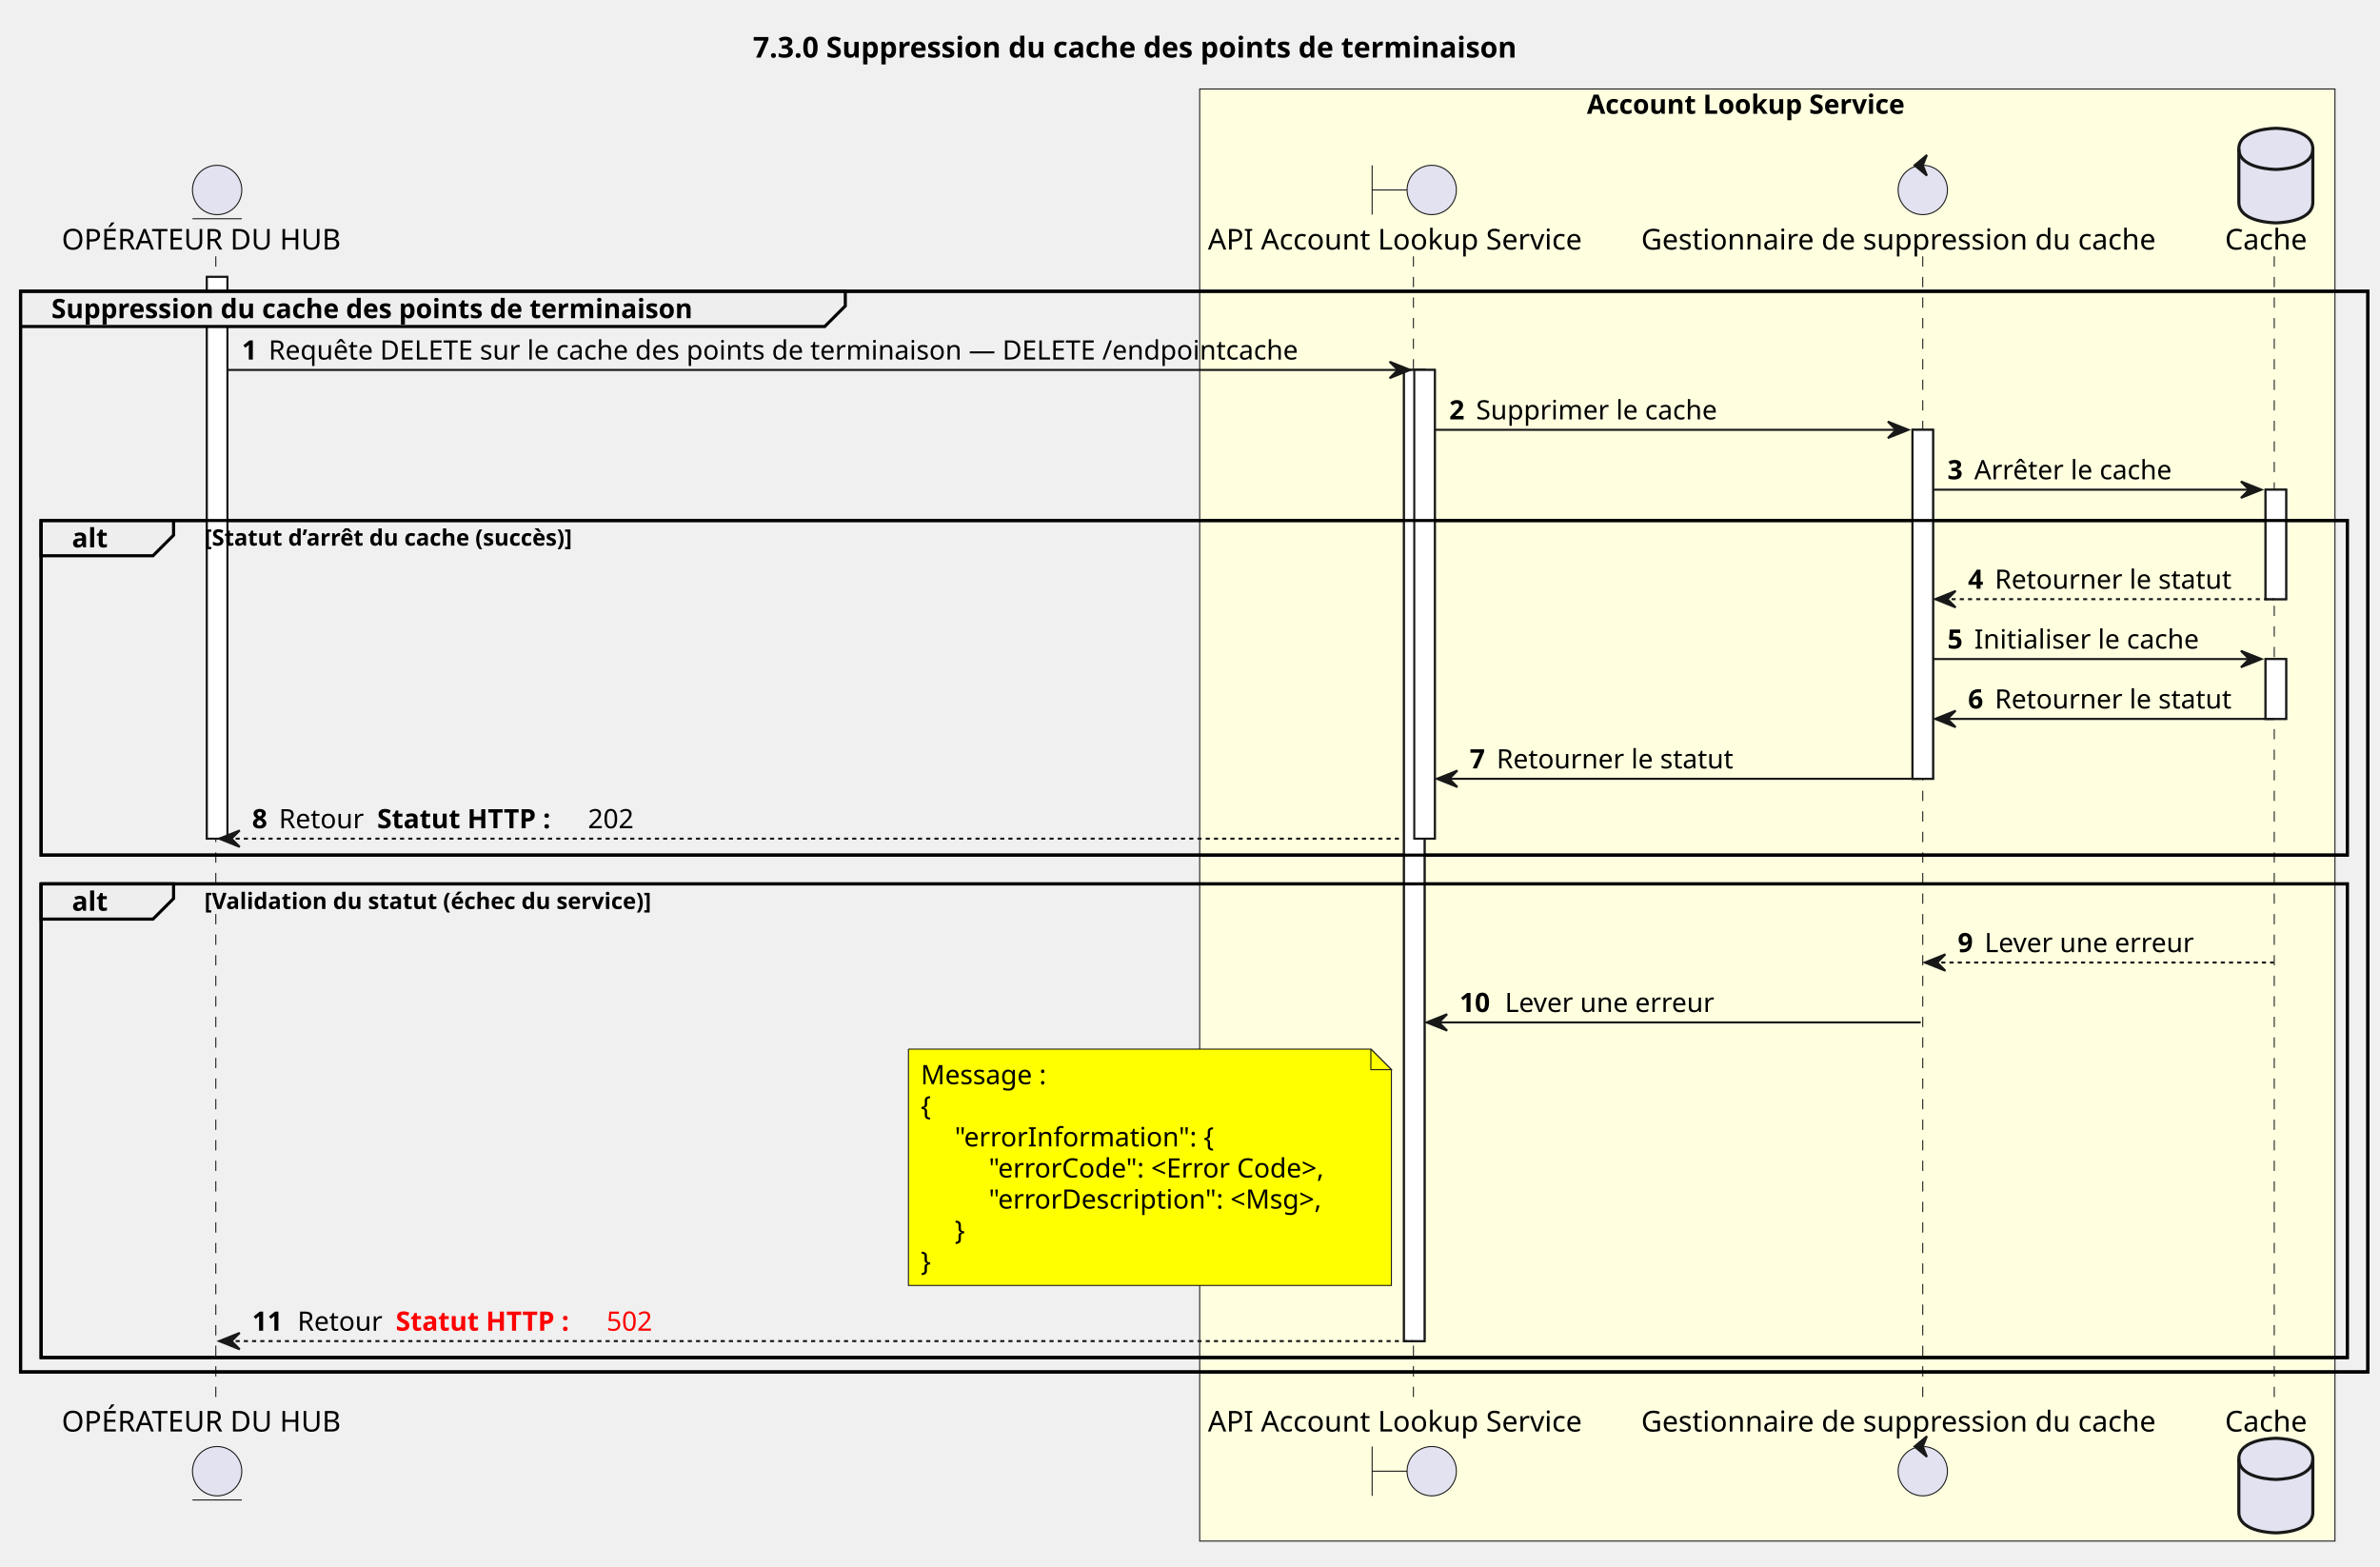
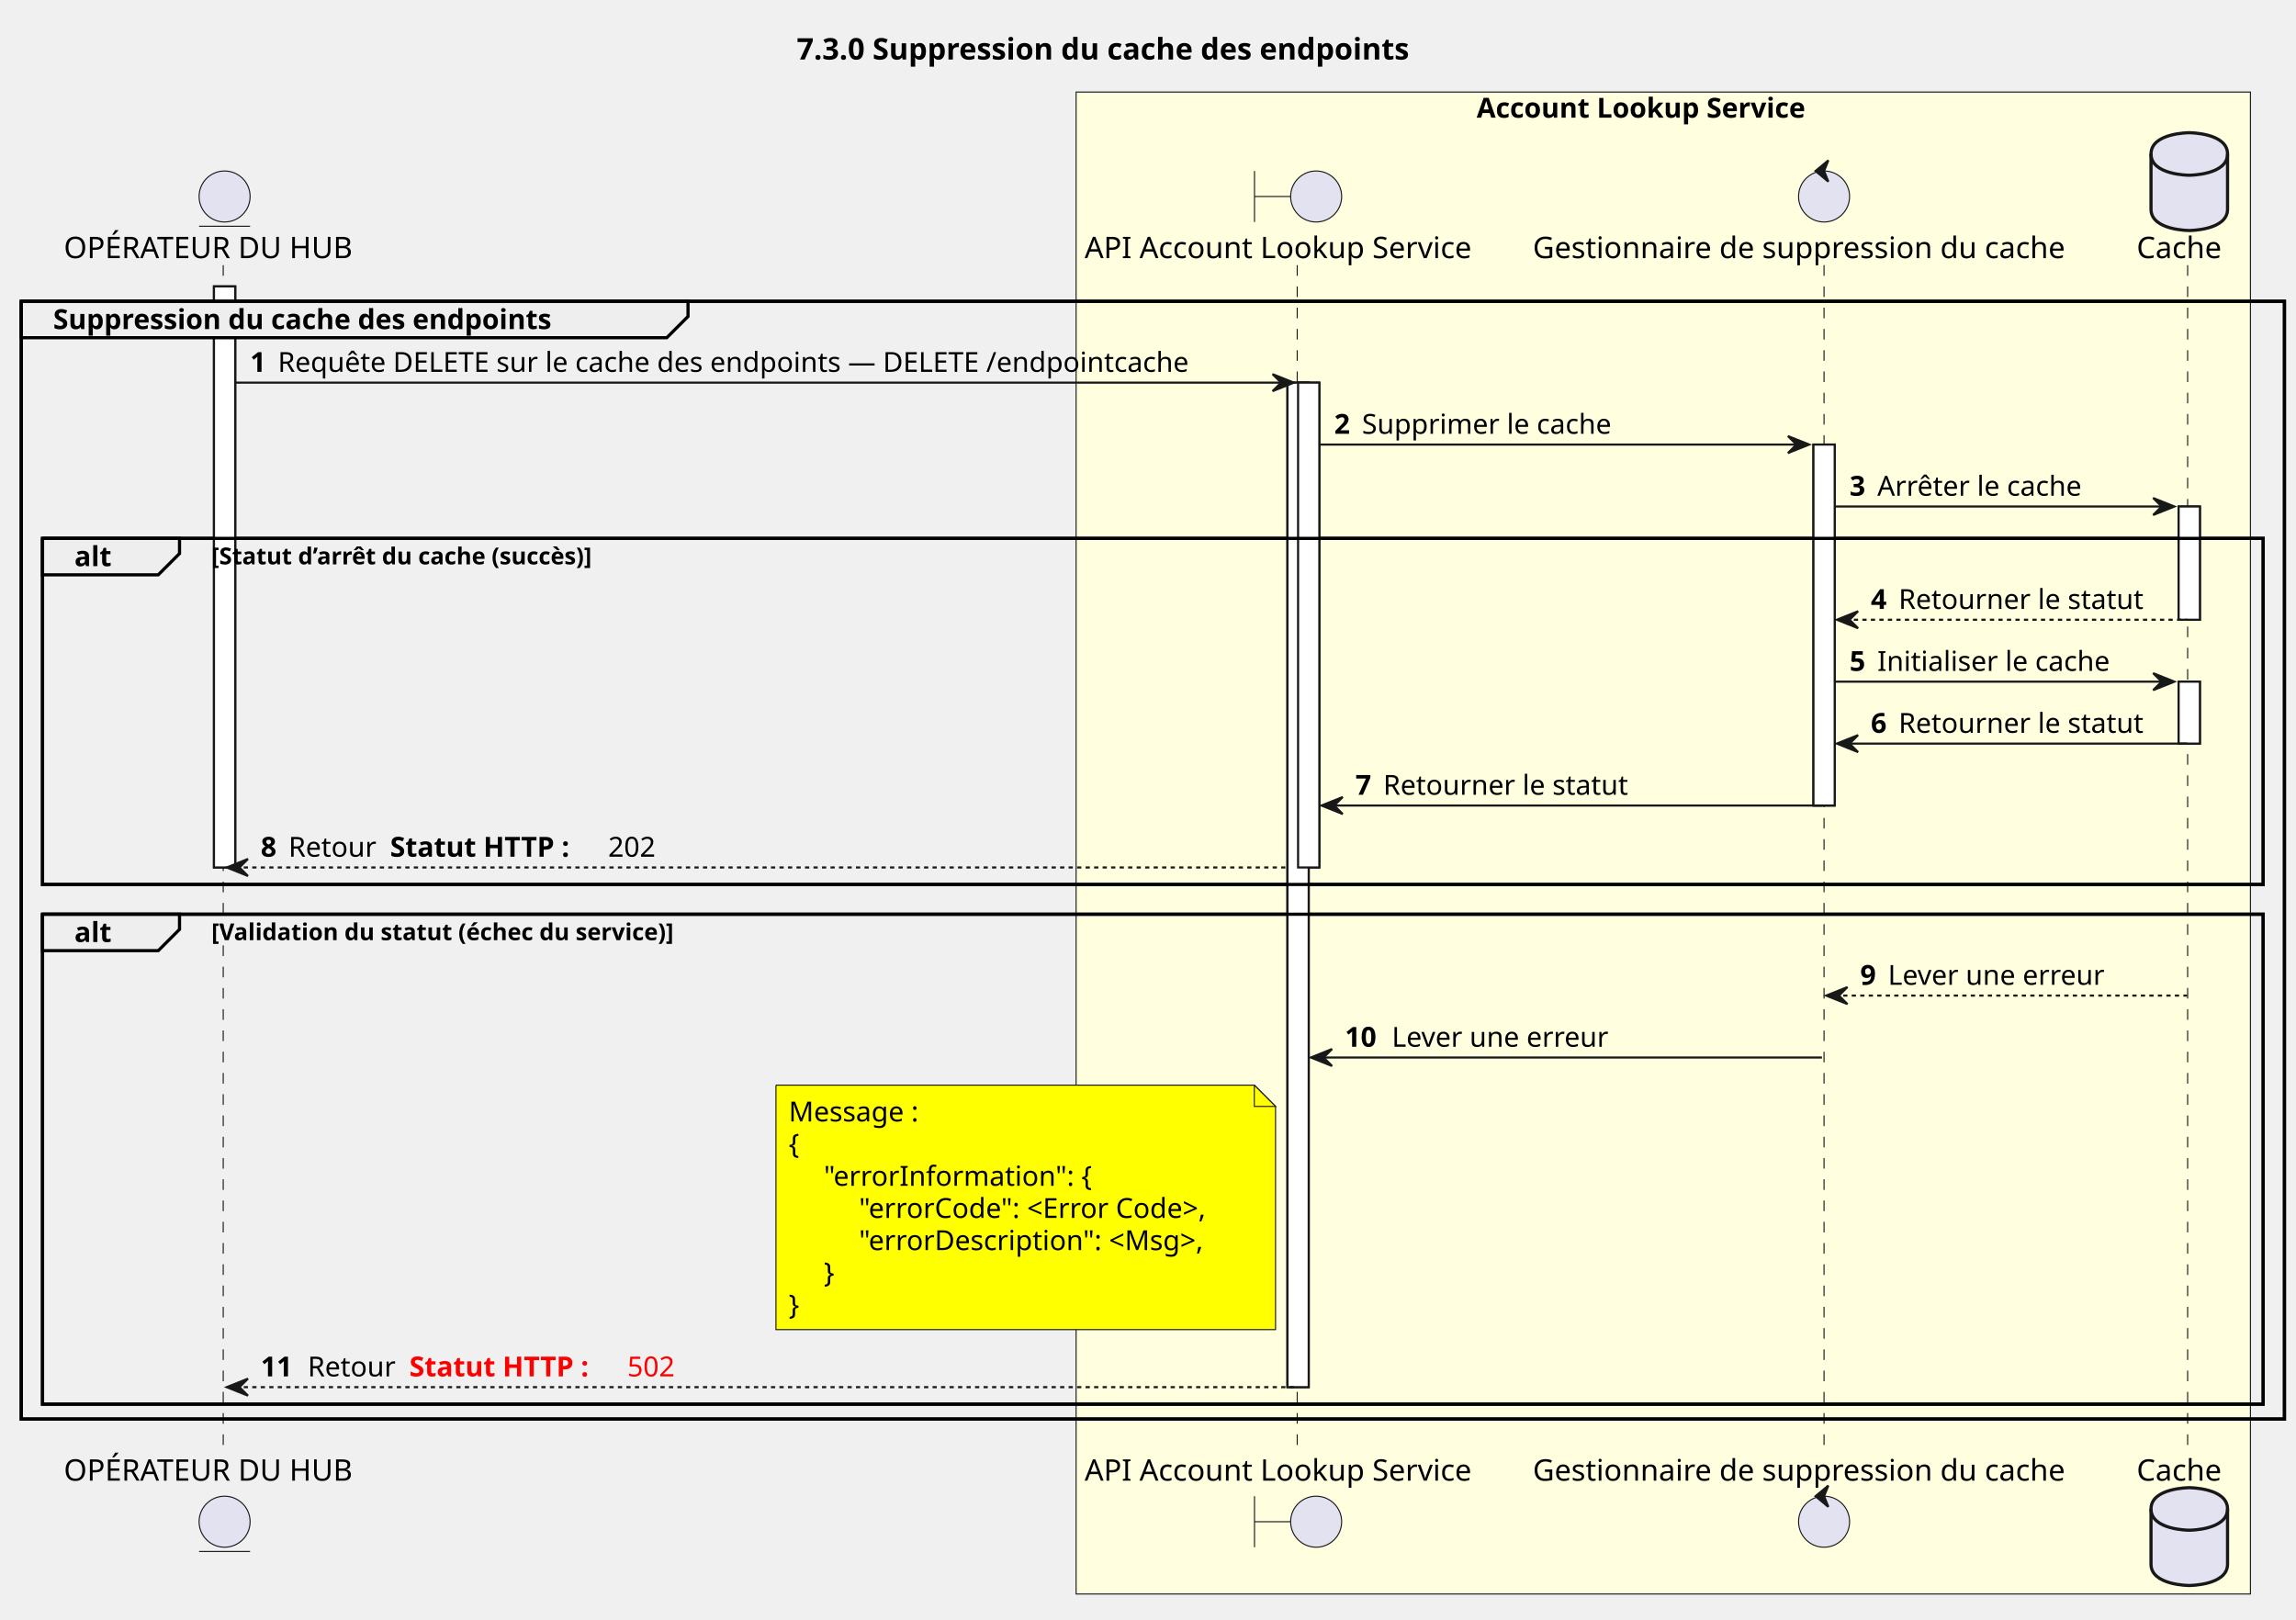
- <svg xmlns="http://www.w3.org/2000/svg" contentStyleType="text/css" height="762px" preserveAspectRatio="none" style="width:1158px;height:762px;background:#FFFFFF;" version="1.1" viewBox="0 0 1158 762" width="1158px" zoomAndPan="magnify">
+ <svg xmlns="http://www.w3.org/2000/svg" contentStyleType="text/css" height="762px" preserveAspectRatio="none" style="width:1080px;height:762px;background:#FFFFFF;" version="1.1" viewBox="0 0 1080 762" width="1080px" zoomAndPan="magnify">
  <defs />
  <g>
-     <text fill="#000000" font-family="sans-serif" font-size="14" font-weight="bold" lengthAdjust="spacing" textLength="428.422" x="366.335" y="27.995">7.3.0 Suppression du cache des points de terminaison</text>
-     <rect fill="#FFFFE0" height="706.516" style="stroke:#181818;stroke-width:0.5;" width="552.379" x="583.712" y="43.297" />
-     <text fill="#000000" font-family="sans-serif" font-size="13" font-weight="bold" lengthAdjust="spacing" textLength="175.576" x="772.114" y="55.364">Account Lookup Service</text>
+     <text fill="#000000" font-family="sans-serif" font-size="14" font-weight="bold" lengthAdjust="spacing" textLength="334.031" x="374.768" y="27.995">7.3.0 Suppression du cache des endpoints</text>
+     <rect fill="#FFFFE0" height="706.516" style="stroke:#181818;stroke-width:0.5;" width="552.379" x="506.188" y="43.297" />
+     <text fill="#000000" font-family="sans-serif" font-size="13" font-weight="bold" lengthAdjust="spacing" textLength="175.576" x="694.59" y="55.364">Account Lookup Service</text>
    <rect fill="#FFFFFF" height="273.328" style="stroke:#181818;stroke-width:1.0;" width="10" x="100.645" y="134.727" />
-     <rect fill="#FFFFFF" height="472.523" style="stroke:#181818;stroke-width:1.0;" width="10" x="683.118" y="179.992" />
-     <rect fill="#FFFFFF" height="228.062" style="stroke:#181818;stroke-width:1.0;" width="10" x="688.118" y="179.992" />
-     <rect fill="#FFFFFF" height="169.797" style="stroke:#181818;stroke-width:1.0;" width="10" x="930.538" y="209.125" />
-     <rect fill="#FFFFFF" height="53.266" style="stroke:#181818;stroke-width:1.0;" width="10" x="1102.322" y="238.258" />
-     <rect fill="#FFFFFF" height="29.133" style="stroke:#181818;stroke-width:1.0;" width="10" x="1102.322" y="320.656" />
-     <rect fill="none" height="525.789" style="stroke:#000000;stroke-width:1.5;" width="1142.091" x="10" y="141.727" />
-     <rect fill="none" height="162.797" style="stroke:#000000;stroke-width:1.5;" width="1122.091" x="20" y="253.258" />
-     <rect fill="none" height="230.461" style="stroke:#000000;stroke-width:1.5;" width="1122.091" x="20" y="430.055" />
+     <rect fill="#FFFFFF" height="472.523" style="stroke:#181818;stroke-width:1.0;" width="10" x="605.594" y="179.992" />
+     <rect fill="#FFFFFF" height="228.062" style="stroke:#181818;stroke-width:1.0;" width="10" x="610.594" y="179.992" />
+     <rect fill="#FFFFFF" height="169.797" style="stroke:#181818;stroke-width:1.0;" width="10" x="853.014" y="209.125" />
+     <rect fill="#FFFFFF" height="53.266" style="stroke:#181818;stroke-width:1.0;" width="10" x="1024.798" y="238.258" />
+     <rect fill="#FFFFFF" height="29.133" style="stroke:#181818;stroke-width:1.0;" width="10" x="1024.798" y="320.656" />
+     <rect fill="none" height="525.789" style="stroke:#000000;stroke-width:1.5;" width="1064.567" x="10" y="141.727" />
+     <rect fill="none" height="162.797" style="stroke:#000000;stroke-width:1.5;" width="1044.567" x="20" y="253.258" />
+     <rect fill="none" height="230.461" style="stroke:#000000;stroke-width:1.5;" width="1044.567" x="20" y="430.055" />
    <line style="stroke:#181818;stroke-width:0.5;stroke-dasharray:5.0,5.0;" x1="105" x2="105" y1="124.727" y2="684.516" />
-     <line style="stroke:#181818;stroke-width:0.5;stroke-dasharray:5.0,5.0;" x1="687.712" x2="687.712" y1="124.727" y2="684.516" />
-     <line style="stroke:#181818;stroke-width:0.5;stroke-dasharray:5.0,5.0;" x1="935.523" x2="935.523" y1="124.727" y2="684.516" />
-     <line style="stroke:#181818;stroke-width:0.5;stroke-dasharray:5.0,5.0;" x1="1106.553" x2="1106.553" y1="124.727" y2="684.516" />
+     <line style="stroke:#181818;stroke-width:0.5;stroke-dasharray:5.0,5.0;" x1="610.188" x2="610.188" y1="124.727" y2="684.516" />
+     <line style="stroke:#181818;stroke-width:0.5;stroke-dasharray:5.0,5.0;" x1="857.999" x2="857.999" y1="124.727" y2="684.516" />
+     <line style="stroke:#181818;stroke-width:0.5;stroke-dasharray:5.0,5.0;" x1="1029.029" x2="1029.029" y1="124.727" y2="684.516" />
    <text fill="#000000" font-family="sans-serif" font-size="14" lengthAdjust="spacing" textLength="145.291" x="30" y="121.425">OPÉRATEUR DU HUB</text>
    <ellipse cx="105.645" cy="92.43" fill="#E2E2F0" rx="12" ry="12" style="stroke:#181818;stroke-width:0.5;" />
    <line style="stroke:#181818;stroke-width:0.5;" x1="93.645" x2="117.645" y1="106.43" y2="106.43" />
    <text fill="#000000" font-family="sans-serif" font-size="14" lengthAdjust="spacing" textLength="145.291" x="30" y="696.511">OPÉRATEUR DU HUB</text>
    <ellipse cx="105.645" cy="715.812" fill="#E2E2F0" rx="12" ry="12" style="stroke:#181818;stroke-width:0.5;" />
    <line style="stroke:#181818;stroke-width:0.5;" x1="93.645" x2="117.645" y1="729.812" y2="729.812" />
-     <text fill="#000000" font-family="sans-serif" font-size="14" lengthAdjust="spacing" textLength="194.81" x="587.712" y="121.425">API Account Lookup Service</text>
-     <path d="M667.618,80.43 L667.618,104.43 M667.618,92.43 L684.618,92.43 " fill="none" style="stroke:#181818;stroke-width:0.5;" />
-     <ellipse cx="696.618" cy="92.43" fill="#E2E2F0" rx="12" ry="12" style="stroke:#181818;stroke-width:0.5;" />
-     <text fill="#000000" font-family="sans-serif" font-size="14" lengthAdjust="spacing" textLength="194.81" x="587.712" y="696.511">API Account Lookup Service</text>
-     <path d="M667.618,703.812 L667.618,727.812 M667.618,715.812 L684.618,715.812 " fill="none" style="stroke:#181818;stroke-width:0.5;" />
-     <ellipse cx="696.618" cy="715.812" fill="#E2E2F0" rx="12" ry="12" style="stroke:#181818;stroke-width:0.5;" />
-     <text fill="#000000" font-family="sans-serif" font-size="14" lengthAdjust="spacing" textLength="268.03" x="798.523" y="121.425">Gestionnaire de suppression du cache</text>
-     <ellipse cx="935.538" cy="92.43" fill="#E2E2F0" rx="12" ry="12" style="stroke:#181818;stroke-width:0.5;" />
-     <polygon fill="#181818" points="931.538,80.43,937.538,75.43,935.538,80.43,937.538,85.43,931.538,80.43" style="stroke:#181818;stroke-width:1.0;" />
-     <text fill="#000000" font-family="sans-serif" font-size="14" lengthAdjust="spacing" textLength="268.03" x="798.523" y="696.511">Gestionnaire de suppression du cache</text>
-     <ellipse cx="935.538" cy="715.812" fill="#E2E2F0" rx="12" ry="12" style="stroke:#181818;stroke-width:0.5;" />
-     <polygon fill="#181818" points="931.538,703.812,937.538,698.812,935.538,703.812,937.538,708.812,931.538,703.812" style="stroke:#181818;stroke-width:1.0;" />
-     <text fill="#000000" font-family="sans-serif" font-size="14" lengthAdjust="spacing" textLength="43.538" x="1082.553" y="121.425">Cache</text>
-     <path d="M1089.322,72.43 C1089.322,62.43 1107.322,62.43 1107.322,62.43 C1107.322,62.43 1125.322,62.43 1125.322,72.43 L1125.322,98.43 C1125.322,108.43 1107.322,108.43 1107.322,108.43 C1107.322,108.43 1089.322,108.43 1089.322,98.43 L1089.322,72.43 " fill="#E2E2F0" style="stroke:#181818;stroke-width:1.5;" />
-     <path d="M1089.322,72.43 C1089.322,82.43 1107.322,82.43 1107.322,82.43 C1107.322,82.43 1125.322,82.43 1125.322,72.43 " fill="none" style="stroke:#181818;stroke-width:1.5;" />
-     <text fill="#000000" font-family="sans-serif" font-size="14" lengthAdjust="spacing" textLength="43.538" x="1082.553" y="696.511">Cache</text>
-     <path d="M1089.322,709.812 C1089.322,699.812 1107.322,699.812 1107.322,699.812 C1107.322,699.812 1125.322,699.812 1125.322,709.812 L1125.322,735.812 C1125.322,745.812 1107.322,745.812 1107.322,745.812 C1107.322,745.812 1089.322,745.812 1089.322,735.812 L1089.322,709.812 " fill="#E2E2F0" style="stroke:#181818;stroke-width:1.5;" />
-     <path d="M1089.322,709.812 C1089.322,719.812 1107.322,719.812 1107.322,719.812 C1107.322,719.812 1125.322,719.812 1125.322,709.812 " fill="none" style="stroke:#181818;stroke-width:1.5;" />
+     <text fill="#000000" font-family="sans-serif" font-size="14" lengthAdjust="spacing" textLength="194.81" x="510.188" y="121.425">API Account Lookup Service</text>
+     <path d="M590.094,80.43 L590.094,104.43 M590.094,92.43 L607.094,92.43 " fill="none" style="stroke:#181818;stroke-width:0.5;" />
+     <ellipse cx="619.094" cy="92.43" fill="#E2E2F0" rx="12" ry="12" style="stroke:#181818;stroke-width:0.5;" />
+     <text fill="#000000" font-family="sans-serif" font-size="14" lengthAdjust="spacing" textLength="194.81" x="510.188" y="696.511">API Account Lookup Service</text>
+     <path d="M590.094,703.812 L590.094,727.812 M590.094,715.812 L607.094,715.812 " fill="none" style="stroke:#181818;stroke-width:0.5;" />
+     <ellipse cx="619.094" cy="715.812" fill="#E2E2F0" rx="12" ry="12" style="stroke:#181818;stroke-width:0.5;" />
+     <text fill="#000000" font-family="sans-serif" font-size="14" lengthAdjust="spacing" textLength="268.03" x="720.999" y="121.425">Gestionnaire de suppression du cache</text>
+     <ellipse cx="858.014" cy="92.43" fill="#E2E2F0" rx="12" ry="12" style="stroke:#181818;stroke-width:0.5;" />
+     <polygon fill="#181818" points="854.014,80.43,860.014,75.43,858.014,80.43,860.014,85.43,854.014,80.43" style="stroke:#181818;stroke-width:1.0;" />
+     <text fill="#000000" font-family="sans-serif" font-size="14" lengthAdjust="spacing" textLength="268.03" x="720.999" y="696.511">Gestionnaire de suppression du cache</text>
+     <ellipse cx="858.014" cy="715.812" fill="#E2E2F0" rx="12" ry="12" style="stroke:#181818;stroke-width:0.5;" />
+     <polygon fill="#181818" points="854.014,703.812,860.014,698.812,858.014,703.812,860.014,708.812,854.014,703.812" style="stroke:#181818;stroke-width:1.0;" />
+     <text fill="#000000" font-family="sans-serif" font-size="14" lengthAdjust="spacing" textLength="43.538" x="1005.029" y="121.425">Cache</text>
+     <path d="M1011.798,72.43 C1011.798,62.43 1029.798,62.43 1029.798,62.43 C1029.798,62.43 1047.798,62.43 1047.798,72.43 L1047.798,98.43 C1047.798,108.43 1029.798,108.43 1029.798,108.43 C1029.798,108.43 1011.798,108.43 1011.798,98.43 L1011.798,72.43 " fill="#E2E2F0" style="stroke:#181818;stroke-width:1.5;" />
+     <path d="M1011.798,72.43 C1011.798,82.43 1029.798,82.43 1029.798,82.43 C1029.798,82.43 1047.798,82.43 1047.798,72.43 " fill="none" style="stroke:#181818;stroke-width:1.5;" />
+     <text fill="#000000" font-family="sans-serif" font-size="14" lengthAdjust="spacing" textLength="43.538" x="1005.029" y="696.511">Cache</text>
+     <path d="M1011.798,709.812 C1011.798,699.812 1029.798,699.812 1029.798,699.812 C1029.798,699.812 1047.798,699.812 1047.798,709.812 L1047.798,735.812 C1047.798,745.812 1029.798,745.812 1029.798,745.812 C1029.798,745.812 1011.798,745.812 1011.798,735.812 L1011.798,709.812 " fill="#E2E2F0" style="stroke:#181818;stroke-width:1.5;" />
+     <path d="M1011.798,709.812 C1011.798,719.812 1029.798,719.812 1029.798,719.812 C1029.798,719.812 1047.798,719.812 1047.798,709.812 " fill="none" style="stroke:#181818;stroke-width:1.5;" />
    <rect fill="#FFFFFF" height="273.328" style="stroke:#181818;stroke-width:1.0;" width="10" x="100.645" y="134.727" />
-     <rect fill="#FFFFFF" height="472.523" style="stroke:#181818;stroke-width:1.0;" width="10" x="683.118" y="179.992" />
-     <rect fill="#FFFFFF" height="228.062" style="stroke:#181818;stroke-width:1.0;" width="10" x="688.118" y="179.992" />
-     <rect fill="#FFFFFF" height="169.797" style="stroke:#181818;stroke-width:1.0;" width="10" x="930.538" y="209.125" />
-     <rect fill="#FFFFFF" height="53.266" style="stroke:#181818;stroke-width:1.0;" width="10" x="1102.322" y="238.258" />
-     <rect fill="#FFFFFF" height="29.133" style="stroke:#181818;stroke-width:1.0;" width="10" x="1102.322" y="320.656" />
-     <path d="M10,141.727 L411.281,141.727 L411.281,148.859 L401.281,158.859 L10,158.859 L10,141.727 " fill="#EEEEEE" style="stroke:#000000;stroke-width:1.5;" />
-     <rect fill="none" height="525.789" style="stroke:#000000;stroke-width:1.5;" width="1142.091" x="10" y="141.727" />
-     <text fill="#000000" font-family="sans-serif" font-size="13" font-weight="bold" lengthAdjust="spacing" textLength="356.281" x="25" y="154.793">Suppression du cache des points de terminaison</text>
-     <polygon fill="#181818" points="676.118,175.992,686.118,179.992,676.118,183.992,680.118,179.992" style="stroke:#181818;stroke-width:1.0;" />
-     <line style="stroke:#181818;stroke-width:1.0;" x1="110.645" x2="682.118" y1="179.992" y2="179.992" />
+     <rect fill="#FFFFFF" height="472.523" style="stroke:#181818;stroke-width:1.0;" width="10" x="605.594" y="179.992" />
+     <rect fill="#FFFFFF" height="228.062" style="stroke:#181818;stroke-width:1.0;" width="10" x="610.594" y="179.992" />
+     <rect fill="#FFFFFF" height="169.797" style="stroke:#181818;stroke-width:1.0;" width="10" x="853.014" y="209.125" />
+     <rect fill="#FFFFFF" height="53.266" style="stroke:#181818;stroke-width:1.0;" width="10" x="1024.798" y="238.258" />
+     <rect fill="#FFFFFF" height="29.133" style="stroke:#181818;stroke-width:1.0;" width="10" x="1024.798" y="320.656" />
+     <path d="M10,141.727 L323.633,141.727 L323.633,148.859 L313.633,158.859 L10,158.859 L10,141.727 " fill="#EEEEEE" style="stroke:#000000;stroke-width:1.5;" />
+     <rect fill="none" height="525.789" style="stroke:#000000;stroke-width:1.5;" width="1064.567" x="10" y="141.727" />
+     <text fill="#000000" font-family="sans-serif" font-size="13" font-weight="bold" lengthAdjust="spacing" textLength="268.633" x="25" y="154.793">Suppression du cache des endpoints</text>
+     <polygon fill="#181818" points="598.594,175.992,608.594,179.992,598.594,183.992,602.594,179.992" style="stroke:#181818;stroke-width:1.0;" />
+     <line style="stroke:#181818;stroke-width:1.0;" x1="110.645" x2="604.594" y1="179.992" y2="179.992" />
    <text fill="#000000" font-family="sans-serif" font-size="13" font-weight="bold" lengthAdjust="spacing" textLength="9.045" x="117.645" y="174.926">1</text>
-     <text fill="#000000" font-family="sans-serif" font-size="13" lengthAdjust="spacing" textLength="540.427" x="130.691" y="174.926">Requête DELETE sur le cache des points de terminaison — DELETE /endpointcache</text>
-     <polygon fill="#181818" points="918.538,205.125,928.538,209.125,918.538,213.125,922.538,209.125" style="stroke:#181818;stroke-width:1.0;" />
-     <line style="stroke:#181818;stroke-width:1.0;" x1="698.118" x2="924.538" y1="209.125" y2="209.125" />
-     <text fill="#000000" font-family="sans-serif" font-size="13" font-weight="bold" lengthAdjust="spacing" textLength="9.045" x="705.118" y="204.059">2</text>
-     <text fill="#000000" font-family="sans-serif" font-size="13" lengthAdjust="spacing" textLength="126.331" x="718.163" y="204.059">Supprimer le cache</text>
-     <polygon fill="#181818" points="1090.322,234.258,1100.322,238.258,1090.322,242.258,1094.322,238.258" style="stroke:#181818;stroke-width:1.0;" />
-     <line style="stroke:#181818;stroke-width:1.0;" x1="940.538" x2="1096.322" y1="238.258" y2="238.258" />
-     <text fill="#000000" font-family="sans-serif" font-size="13" font-weight="bold" lengthAdjust="spacing" textLength="9.045" x="947.538" y="233.192">3</text>
-     <text fill="#000000" font-family="sans-serif" font-size="13" lengthAdjust="spacing" textLength="104.394" x="960.583" y="233.192">Arrêter le cache</text>
+     <text fill="#000000" font-family="sans-serif" font-size="13" lengthAdjust="spacing" textLength="462.903" x="130.691" y="174.926">Requête DELETE sur le cache des endpoints — DELETE /endpointcache</text>
+     <polygon fill="#181818" points="841.014,205.125,851.014,209.125,841.014,213.125,845.014,209.125" style="stroke:#181818;stroke-width:1.0;" />
+     <line style="stroke:#181818;stroke-width:1.0;" x1="620.594" x2="847.014" y1="209.125" y2="209.125" />
+     <text fill="#000000" font-family="sans-serif" font-size="13" font-weight="bold" lengthAdjust="spacing" textLength="9.045" x="627.594" y="204.059">2</text>
+     <text fill="#000000" font-family="sans-serif" font-size="13" lengthAdjust="spacing" textLength="126.331" x="640.639" y="204.059">Supprimer le cache</text>
+     <polygon fill="#181818" points="1012.798,234.258,1022.798,238.258,1012.798,242.258,1016.798,238.258" style="stroke:#181818;stroke-width:1.0;" />
+     <line style="stroke:#181818;stroke-width:1.0;" x1="863.014" x2="1018.798" y1="238.258" y2="238.258" />
+     <text fill="#000000" font-family="sans-serif" font-size="13" font-weight="bold" lengthAdjust="spacing" textLength="9.045" x="870.014" y="233.192">3</text>
+     <text fill="#000000" font-family="sans-serif" font-size="13" lengthAdjust="spacing" textLength="104.394" x="883.06" y="233.192">Arrêter le cache</text>
    <path d="M20,253.258 L84.443,253.258 L84.443,260.391 L74.443,270.391 L20,270.391 L20,253.258 " fill="#EEEEEE" style="stroke:#000000;stroke-width:1.5;" />
-     <rect fill="none" height="162.797" style="stroke:#000000;stroke-width:1.5;" width="1122.091" x="20" y="253.258" />
+     <rect fill="none" height="162.797" style="stroke:#000000;stroke-width:1.5;" width="1044.567" x="20" y="253.258" />
    <text fill="#000000" font-family="sans-serif" font-size="13" font-weight="bold" lengthAdjust="spacing" textLength="19.443" x="35" y="266.325">alt</text>
    <text fill="#000000" font-family="sans-serif" font-size="11" font-weight="bold" lengthAdjust="spacing" textLength="210.31" x="99.443" y="265.468">[Statut d’arrêt du cache (succès)]</text>
-     <polygon fill="#181818" points="951.538,287.523,941.538,291.523,951.538,295.523,947.538,291.523" style="stroke:#181818;stroke-width:1.0;" />
-     <line style="stroke:#181818;stroke-width:1.0;stroke-dasharray:2.0,2.0;" x1="945.538" x2="1106.322" y1="291.523" y2="291.523" />
-     <text fill="#000000" font-family="sans-serif" font-size="13" font-weight="bold" lengthAdjust="spacing" textLength="9.045" x="957.538" y="286.457">4</text>
-     <text fill="#000000" font-family="sans-serif" font-size="13" lengthAdjust="spacing" textLength="123.392" x="970.583" y="286.457">Retourner le statut</text>
-     <polygon fill="#181818" points="1090.322,316.656,1100.322,320.656,1090.322,324.656,1094.322,320.656" style="stroke:#181818;stroke-width:1.0;" />
-     <line style="stroke:#181818;stroke-width:1.0;" x1="940.538" x2="1096.322" y1="320.656" y2="320.656" />
-     <text fill="#000000" font-family="sans-serif" font-size="13" font-weight="bold" lengthAdjust="spacing" textLength="9.045" x="947.538" y="315.59">5</text>
-     <text fill="#000000" font-family="sans-serif" font-size="13" lengthAdjust="spacing" textLength="118.073" x="960.583" y="315.59">Initialiser le cache</text>
-     <polygon fill="#181818" points="951.538,345.789,941.538,349.789,951.538,353.789,947.538,349.789" style="stroke:#181818;stroke-width:1.0;" />
-     <line style="stroke:#181818;stroke-width:1.0;" x1="945.538" x2="1106.322" y1="349.789" y2="349.789" />
-     <text fill="#000000" font-family="sans-serif" font-size="13" font-weight="bold" lengthAdjust="spacing" textLength="9.045" x="957.538" y="344.723">6</text>
-     <text fill="#000000" font-family="sans-serif" font-size="13" lengthAdjust="spacing" textLength="123.392" x="970.583" y="344.723">Retourner le statut</text>
-     <polygon fill="#181818" points="709.118,374.922,699.118,378.922,709.118,382.922,705.118,378.922" style="stroke:#181818;stroke-width:1.0;" />
-     <line style="stroke:#181818;stroke-width:1.0;" x1="703.118" x2="934.538" y1="378.922" y2="378.922" />
-     <text fill="#000000" font-family="sans-serif" font-size="13" font-weight="bold" lengthAdjust="spacing" textLength="9.045" x="715.118" y="373.856">7</text>
-     <text fill="#000000" font-family="sans-serif" font-size="13" lengthAdjust="spacing" textLength="123.392" x="728.163" y="373.856">Retourner le statut</text>
+     <polygon fill="#181818" points="874.014,287.523,864.014,291.523,874.014,295.523,870.014,291.523" style="stroke:#181818;stroke-width:1.0;" />
+     <line style="stroke:#181818;stroke-width:1.0;stroke-dasharray:2.0,2.0;" x1="868.014" x2="1028.798" y1="291.523" y2="291.523" />
+     <text fill="#000000" font-family="sans-serif" font-size="13" font-weight="bold" lengthAdjust="spacing" textLength="9.045" x="880.014" y="286.457">4</text>
+     <text fill="#000000" font-family="sans-serif" font-size="13" lengthAdjust="spacing" textLength="123.392" x="893.06" y="286.457">Retourner le statut</text>
+     <polygon fill="#181818" points="1012.798,316.656,1022.798,320.656,1012.798,324.656,1016.798,320.656" style="stroke:#181818;stroke-width:1.0;" />
+     <line style="stroke:#181818;stroke-width:1.0;" x1="863.014" x2="1018.798" y1="320.656" y2="320.656" />
+     <text fill="#000000" font-family="sans-serif" font-size="13" font-weight="bold" lengthAdjust="spacing" textLength="9.045" x="870.014" y="315.59">5</text>
+     <text fill="#000000" font-family="sans-serif" font-size="13" lengthAdjust="spacing" textLength="118.073" x="883.06" y="315.59">Initialiser le cache</text>
+     <polygon fill="#181818" points="874.014,345.789,864.014,349.789,874.014,353.789,870.014,349.789" style="stroke:#181818;stroke-width:1.0;" />
+     <line style="stroke:#181818;stroke-width:1.0;" x1="868.014" x2="1028.798" y1="349.789" y2="349.789" />
+     <text fill="#000000" font-family="sans-serif" font-size="13" font-weight="bold" lengthAdjust="spacing" textLength="9.045" x="880.014" y="344.723">6</text>
+     <text fill="#000000" font-family="sans-serif" font-size="13" lengthAdjust="spacing" textLength="123.392" x="893.06" y="344.723">Retourner le statut</text>
+     <polygon fill="#181818" points="631.594,374.922,621.594,378.922,631.594,382.922,627.594,378.922" style="stroke:#181818;stroke-width:1.0;" />
+     <line style="stroke:#181818;stroke-width:1.0;" x1="625.594" x2="857.014" y1="378.922" y2="378.922" />
+     <text fill="#000000" font-family="sans-serif" font-size="13" font-weight="bold" lengthAdjust="spacing" textLength="9.045" x="637.594" y="373.856">7</text>
+     <text fill="#000000" font-family="sans-serif" font-size="13" lengthAdjust="spacing" textLength="123.392" x="650.639" y="373.856">Retourner le statut</text>
    <polygon fill="#181818" points="116.645,404.055,106.645,408.055,116.645,412.055,112.645,408.055" style="stroke:#181818;stroke-width:1.0;" />
-     <line style="stroke:#181818;stroke-width:1.0;stroke-dasharray:2.0,2.0;" x1="110.645" x2="682.118" y1="408.055" y2="408.055" />
+     <line style="stroke:#181818;stroke-width:1.0;stroke-dasharray:2.0,2.0;" x1="110.645" x2="604.594" y1="408.055" y2="408.055" />
    <text fill="#000000" font-family="sans-serif" font-size="13" font-weight="bold" lengthAdjust="spacing" textLength="9.045" x="122.645" y="402.989">8</text>
    <text fill="#000000" font-family="sans-serif" font-size="13" lengthAdjust="spacing" textLength="43.666" x="135.691" y="402.989">Retour</text>
    <text fill="#000000" font-family="sans-serif" font-size="13" font-weight="bold" lengthAdjust="spacing" textLength="98.427" x="183.489" y="402.989">Statut HTTP :</text>
    <text fill="#000000" font-family="sans-serif" font-size="13" lengthAdjust="spacing" textLength="24.813" x="286.048" y="402.989">202</text>
    <path d="M20,430.055 L84.443,430.055 L84.443,437.188 L74.443,447.188 L20,447.188 L20,430.055 " fill="#EEEEEE" style="stroke:#000000;stroke-width:1.5;" />
-     <rect fill="none" height="230.461" style="stroke:#000000;stroke-width:1.5;" width="1122.091" x="20" y="430.055" />
+     <rect fill="none" height="230.461" style="stroke:#000000;stroke-width:1.5;" width="1044.567" x="20" y="430.055" />
    <text fill="#000000" font-family="sans-serif" font-size="13" font-weight="bold" lengthAdjust="spacing" textLength="19.443" x="35" y="443.122">alt</text>
    <text fill="#000000" font-family="sans-serif" font-size="11" font-weight="bold" lengthAdjust="spacing" textLength="251.582" x="99.443" y="442.265">[Validation du statut (échec du service)]</text>
-     <polygon fill="#181818" points="946.538,464.32,936.538,468.32,946.538,472.32,942.538,468.32" style="stroke:#181818;stroke-width:1.0;" />
-     <line style="stroke:#181818;stroke-width:1.0;stroke-dasharray:2.0,2.0;" x1="940.538" x2="1106.322" y1="468.32" y2="468.32" />
-     <text fill="#000000" font-family="sans-serif" font-size="13" font-weight="bold" lengthAdjust="spacing" textLength="9.045" x="952.538" y="463.254">9</text>
-     <text fill="#000000" font-family="sans-serif" font-size="13" lengthAdjust="spacing" textLength="109.288" x="965.583" y="463.254">Lever une erreur</text>
-     <polygon fill="#181818" points="704.118,493.453,694.118,497.453,704.118,501.453,700.118,497.453" style="stroke:#181818;stroke-width:1.0;" />
-     <line style="stroke:#181818;stroke-width:1.0;" x1="698.118" x2="934.538" y1="497.453" y2="497.453" />
-     <text fill="#000000" font-family="sans-serif" font-size="13" font-weight="bold" lengthAdjust="spacing" textLength="18.091" x="710.118" y="492.387">10</text>
-     <text fill="#000000" font-family="sans-serif" font-size="13" lengthAdjust="spacing" textLength="109.288" x="732.208" y="492.387">Lever une erreur</text>
-     <path d="M442,510.453 L442,625.453 L677,625.453 L677,520.453 L667,510.453 L442,510.453 " fill="#FFFF00" style="stroke:#181818;stroke-width:0.5;" />
-     <path d="M667,510.453 L667,520.453 L677,520.453 L667,510.453 " fill="#FFFF00" style="stroke:#181818;stroke-width:0.5;" />
-     <text fill="#000000" font-family="sans-serif" font-size="13" lengthAdjust="spacing" textLength="65.489" x="448" y="527.52">Message :</text>
-     <text fill="#000000" font-family="sans-serif" font-size="13" lengthAdjust="spacing" textLength="8.271" x="448" y="542.653">{</text>
-     <text fill="#000000" font-family="sans-serif" font-size="13" lengthAdjust="spacing" textLength="136.208" x="464.529" y="557.786">"errorInformation": {</text>
-     <text fill="#000000" font-family="sans-serif" font-size="13" lengthAdjust="spacing" textLength="181.27" x="481.059" y="572.918">"errorCode": &lt;Error Code&gt;,</text>
-     <text fill="#000000" font-family="sans-serif" font-size="13" lengthAdjust="spacing" textLength="178.655" x="481.059" y="588.051">"errorDescription": &lt;Msg&gt;,</text>
-     <text fill="#000000" font-family="sans-serif" font-size="13" lengthAdjust="spacing" textLength="8.271" x="464.529" y="603.184">}</text>
-     <text fill="#000000" font-family="sans-serif" font-size="13" lengthAdjust="spacing" textLength="8.271" x="448" y="618.317">}</text>
+     <polygon fill="#181818" points="869.014,464.32,859.014,468.32,869.014,472.32,865.014,468.32" style="stroke:#181818;stroke-width:1.0;" />
+     <line style="stroke:#181818;stroke-width:1.0;stroke-dasharray:2.0,2.0;" x1="863.014" x2="1028.798" y1="468.32" y2="468.32" />
+     <text fill="#000000" font-family="sans-serif" font-size="13" font-weight="bold" lengthAdjust="spacing" textLength="9.045" x="875.014" y="463.254">9</text>
+     <text fill="#000000" font-family="sans-serif" font-size="13" lengthAdjust="spacing" textLength="109.288" x="888.06" y="463.254">Lever une erreur</text>
+     <polygon fill="#181818" points="626.594,493.453,616.594,497.453,626.594,501.453,622.594,497.453" style="stroke:#181818;stroke-width:1.0;" />
+     <line style="stroke:#181818;stroke-width:1.0;" x1="620.594" x2="857.014" y1="497.453" y2="497.453" />
+     <text fill="#000000" font-family="sans-serif" font-size="13" font-weight="bold" lengthAdjust="spacing" textLength="18.091" x="632.594" y="492.387">10</text>
+     <text fill="#000000" font-family="sans-serif" font-size="13" lengthAdjust="spacing" textLength="109.288" x="654.685" y="492.387">Lever une erreur</text>
+     <path d="M365,510.453 L365,625.453 L600,625.453 L600,520.453 L590,510.453 L365,510.453 " fill="#FFFF00" style="stroke:#181818;stroke-width:0.5;" />
+     <path d="M590,510.453 L590,520.453 L600,520.453 L590,510.453 " fill="#FFFF00" style="stroke:#181818;stroke-width:0.5;" />
+     <text fill="#000000" font-family="sans-serif" font-size="13" lengthAdjust="spacing" textLength="65.489" x="371" y="527.52">Message :</text>
+     <text fill="#000000" font-family="sans-serif" font-size="13" lengthAdjust="spacing" textLength="8.271" x="371" y="542.653">{</text>
+     <text fill="#000000" font-family="sans-serif" font-size="13" lengthAdjust="spacing" textLength="136.208" x="387.529" y="557.786">"errorInformation": {</text>
+     <text fill="#000000" font-family="sans-serif" font-size="13" lengthAdjust="spacing" textLength="181.27" x="404.059" y="572.918">"errorCode": &lt;Error Code&gt;,</text>
+     <text fill="#000000" font-family="sans-serif" font-size="13" lengthAdjust="spacing" textLength="178.655" x="404.059" y="588.051">"errorDescription": &lt;Msg&gt;,</text>
+     <text fill="#000000" font-family="sans-serif" font-size="13" lengthAdjust="spacing" textLength="8.271" x="387.529" y="603.184">}</text>
+     <text fill="#000000" font-family="sans-serif" font-size="13" lengthAdjust="spacing" textLength="8.271" x="371" y="618.317">}</text>
    <polygon fill="#181818" points="116.645,648.516,106.645,652.516,116.645,656.516,112.645,652.516" style="stroke:#181818;stroke-width:1.0;" />
-     <line style="stroke:#181818;stroke-width:1.0;stroke-dasharray:2.0,2.0;" x1="110.645" x2="687.118" y1="652.516" y2="652.516" />
+     <line style="stroke:#181818;stroke-width:1.0;stroke-dasharray:2.0,2.0;" x1="110.645" x2="609.594" y1="652.516" y2="652.516" />
    <text fill="#000000" font-family="sans-serif" font-size="13" font-weight="bold" lengthAdjust="spacing" textLength="18.091" x="122.645" y="647.45">11</text>
    <text fill="#000000" font-family="sans-serif" font-size="13" lengthAdjust="spacing" textLength="43.666" x="144.736" y="647.45">Retour</text>
    <text fill="#FF0000" font-family="sans-serif" font-size="13" font-weight="bold" lengthAdjust="spacing" textLength="98.427" x="192.534" y="647.45">Statut HTTP :</text>
    <text fill="#FF0000" font-family="sans-serif" font-size="13" lengthAdjust="spacing" textLength="24.813" x="295.093" y="647.45">502</text>
  </g>
</svg>
